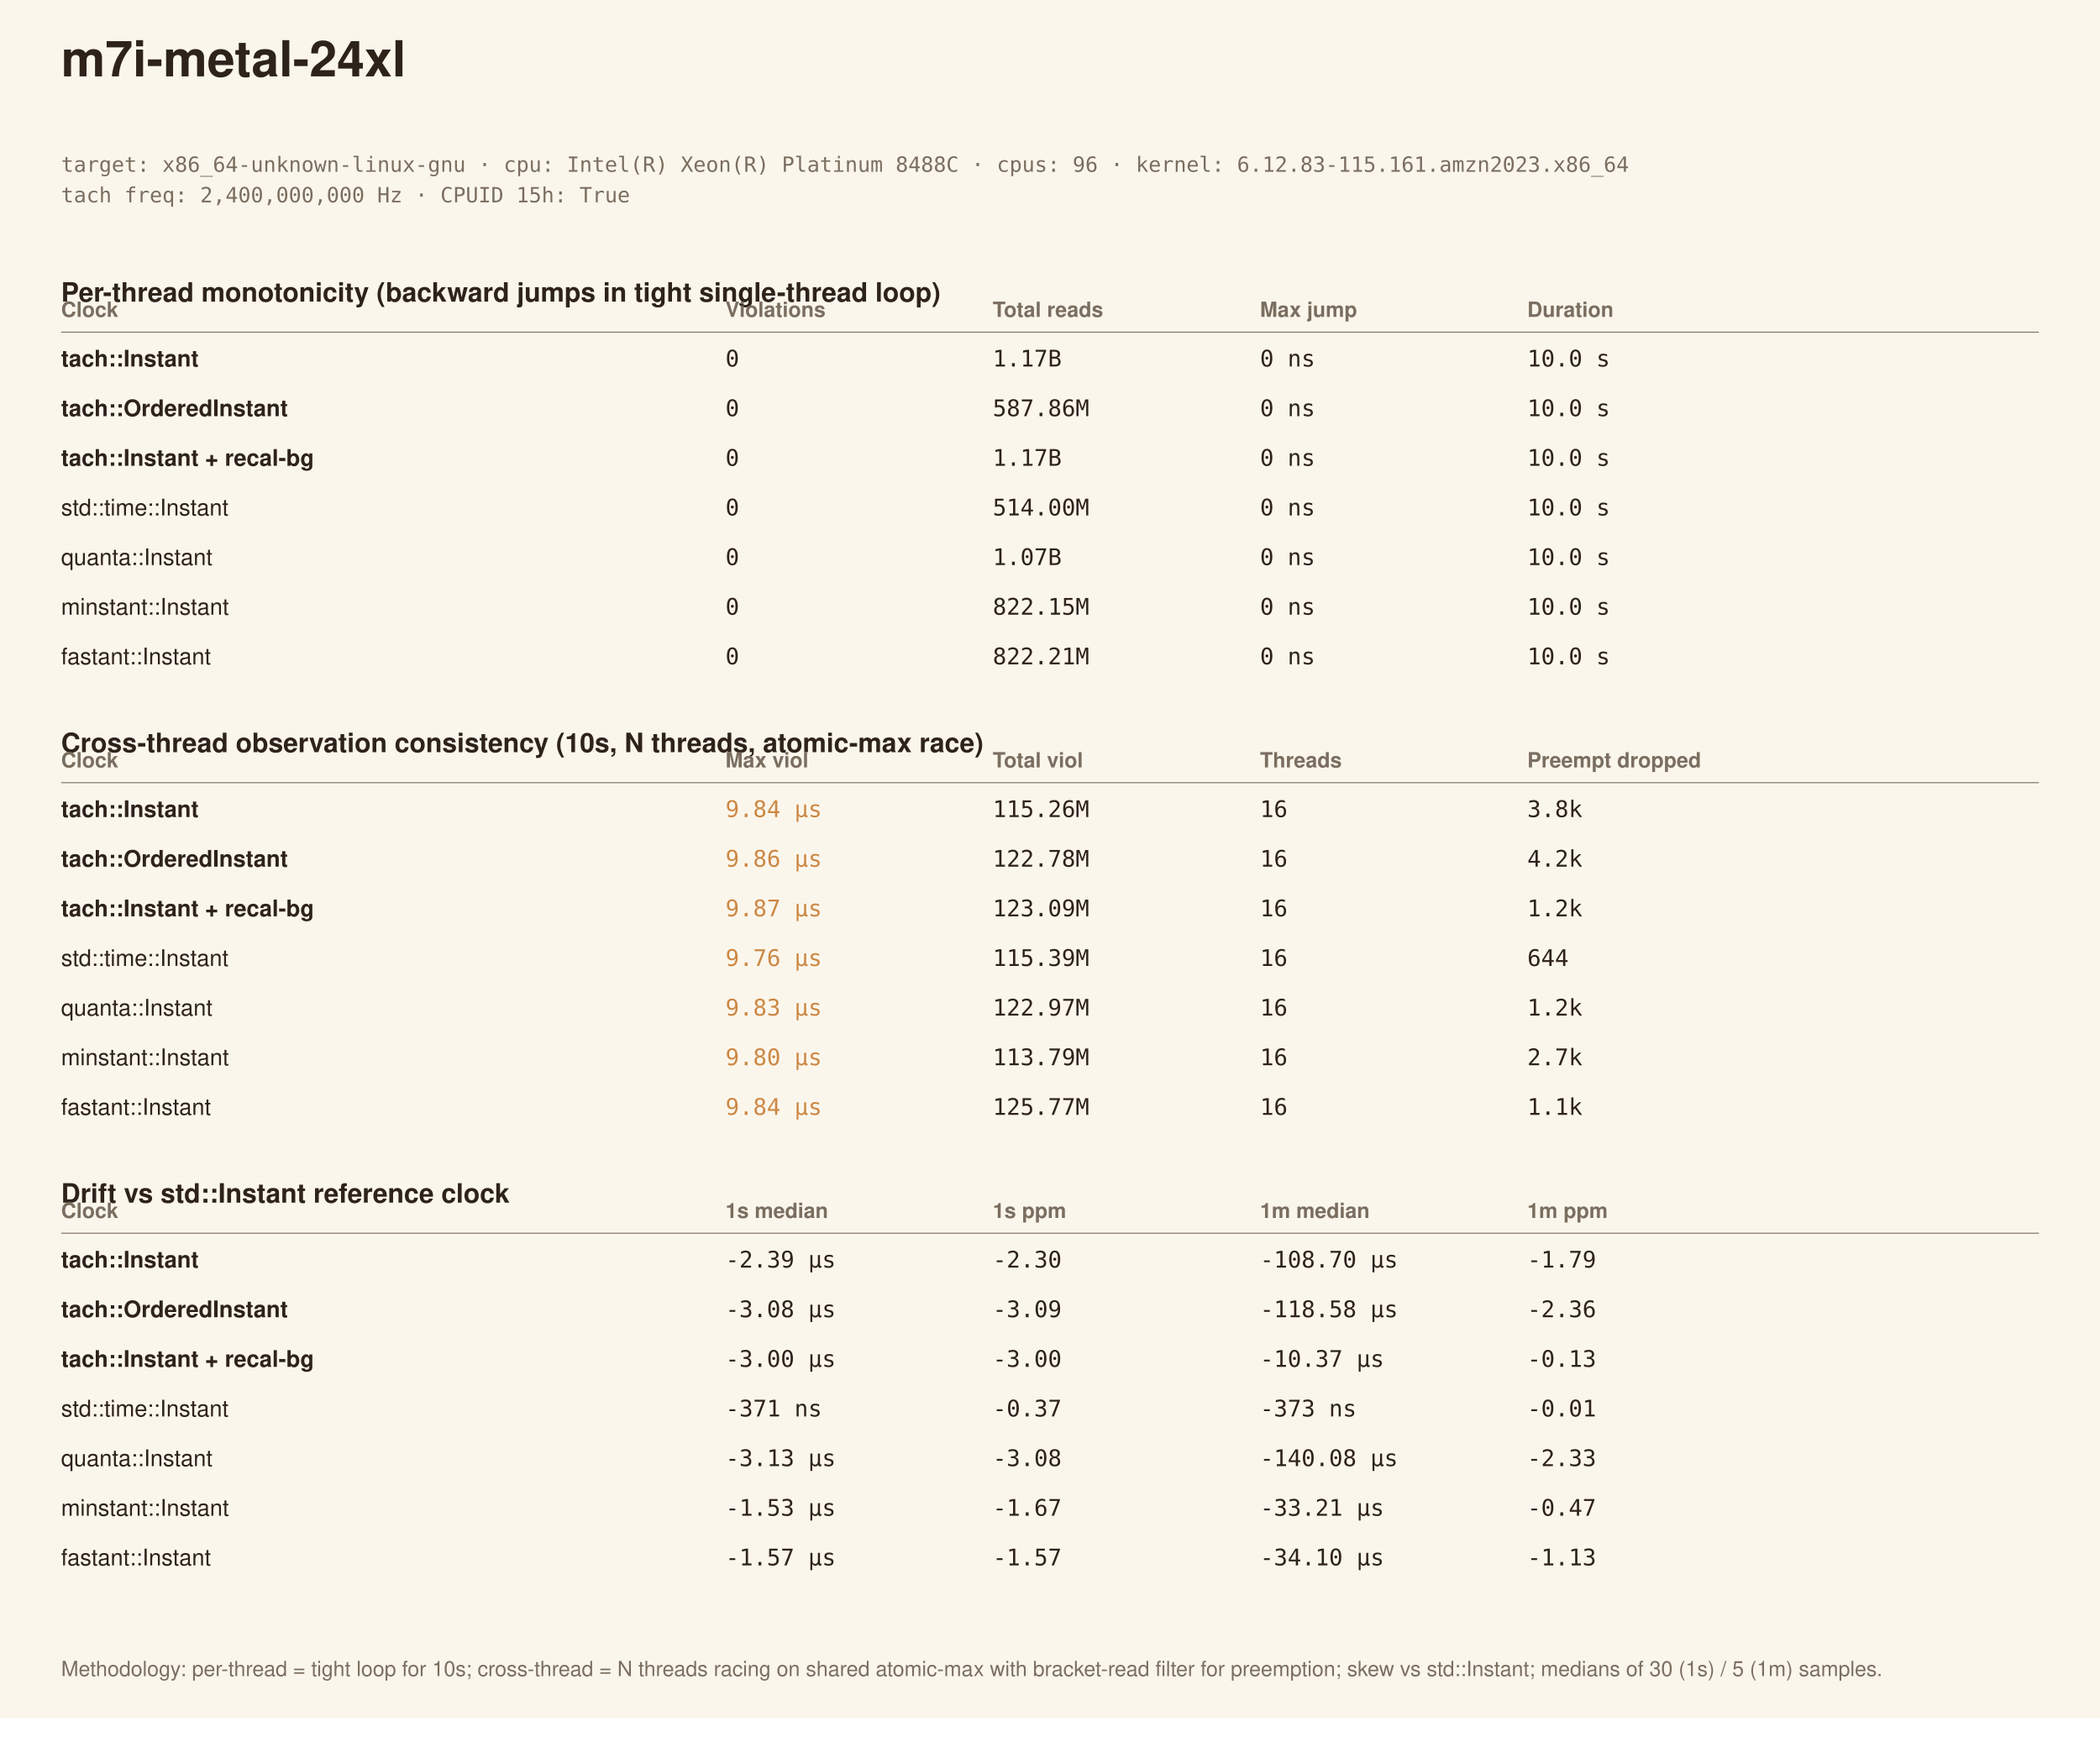
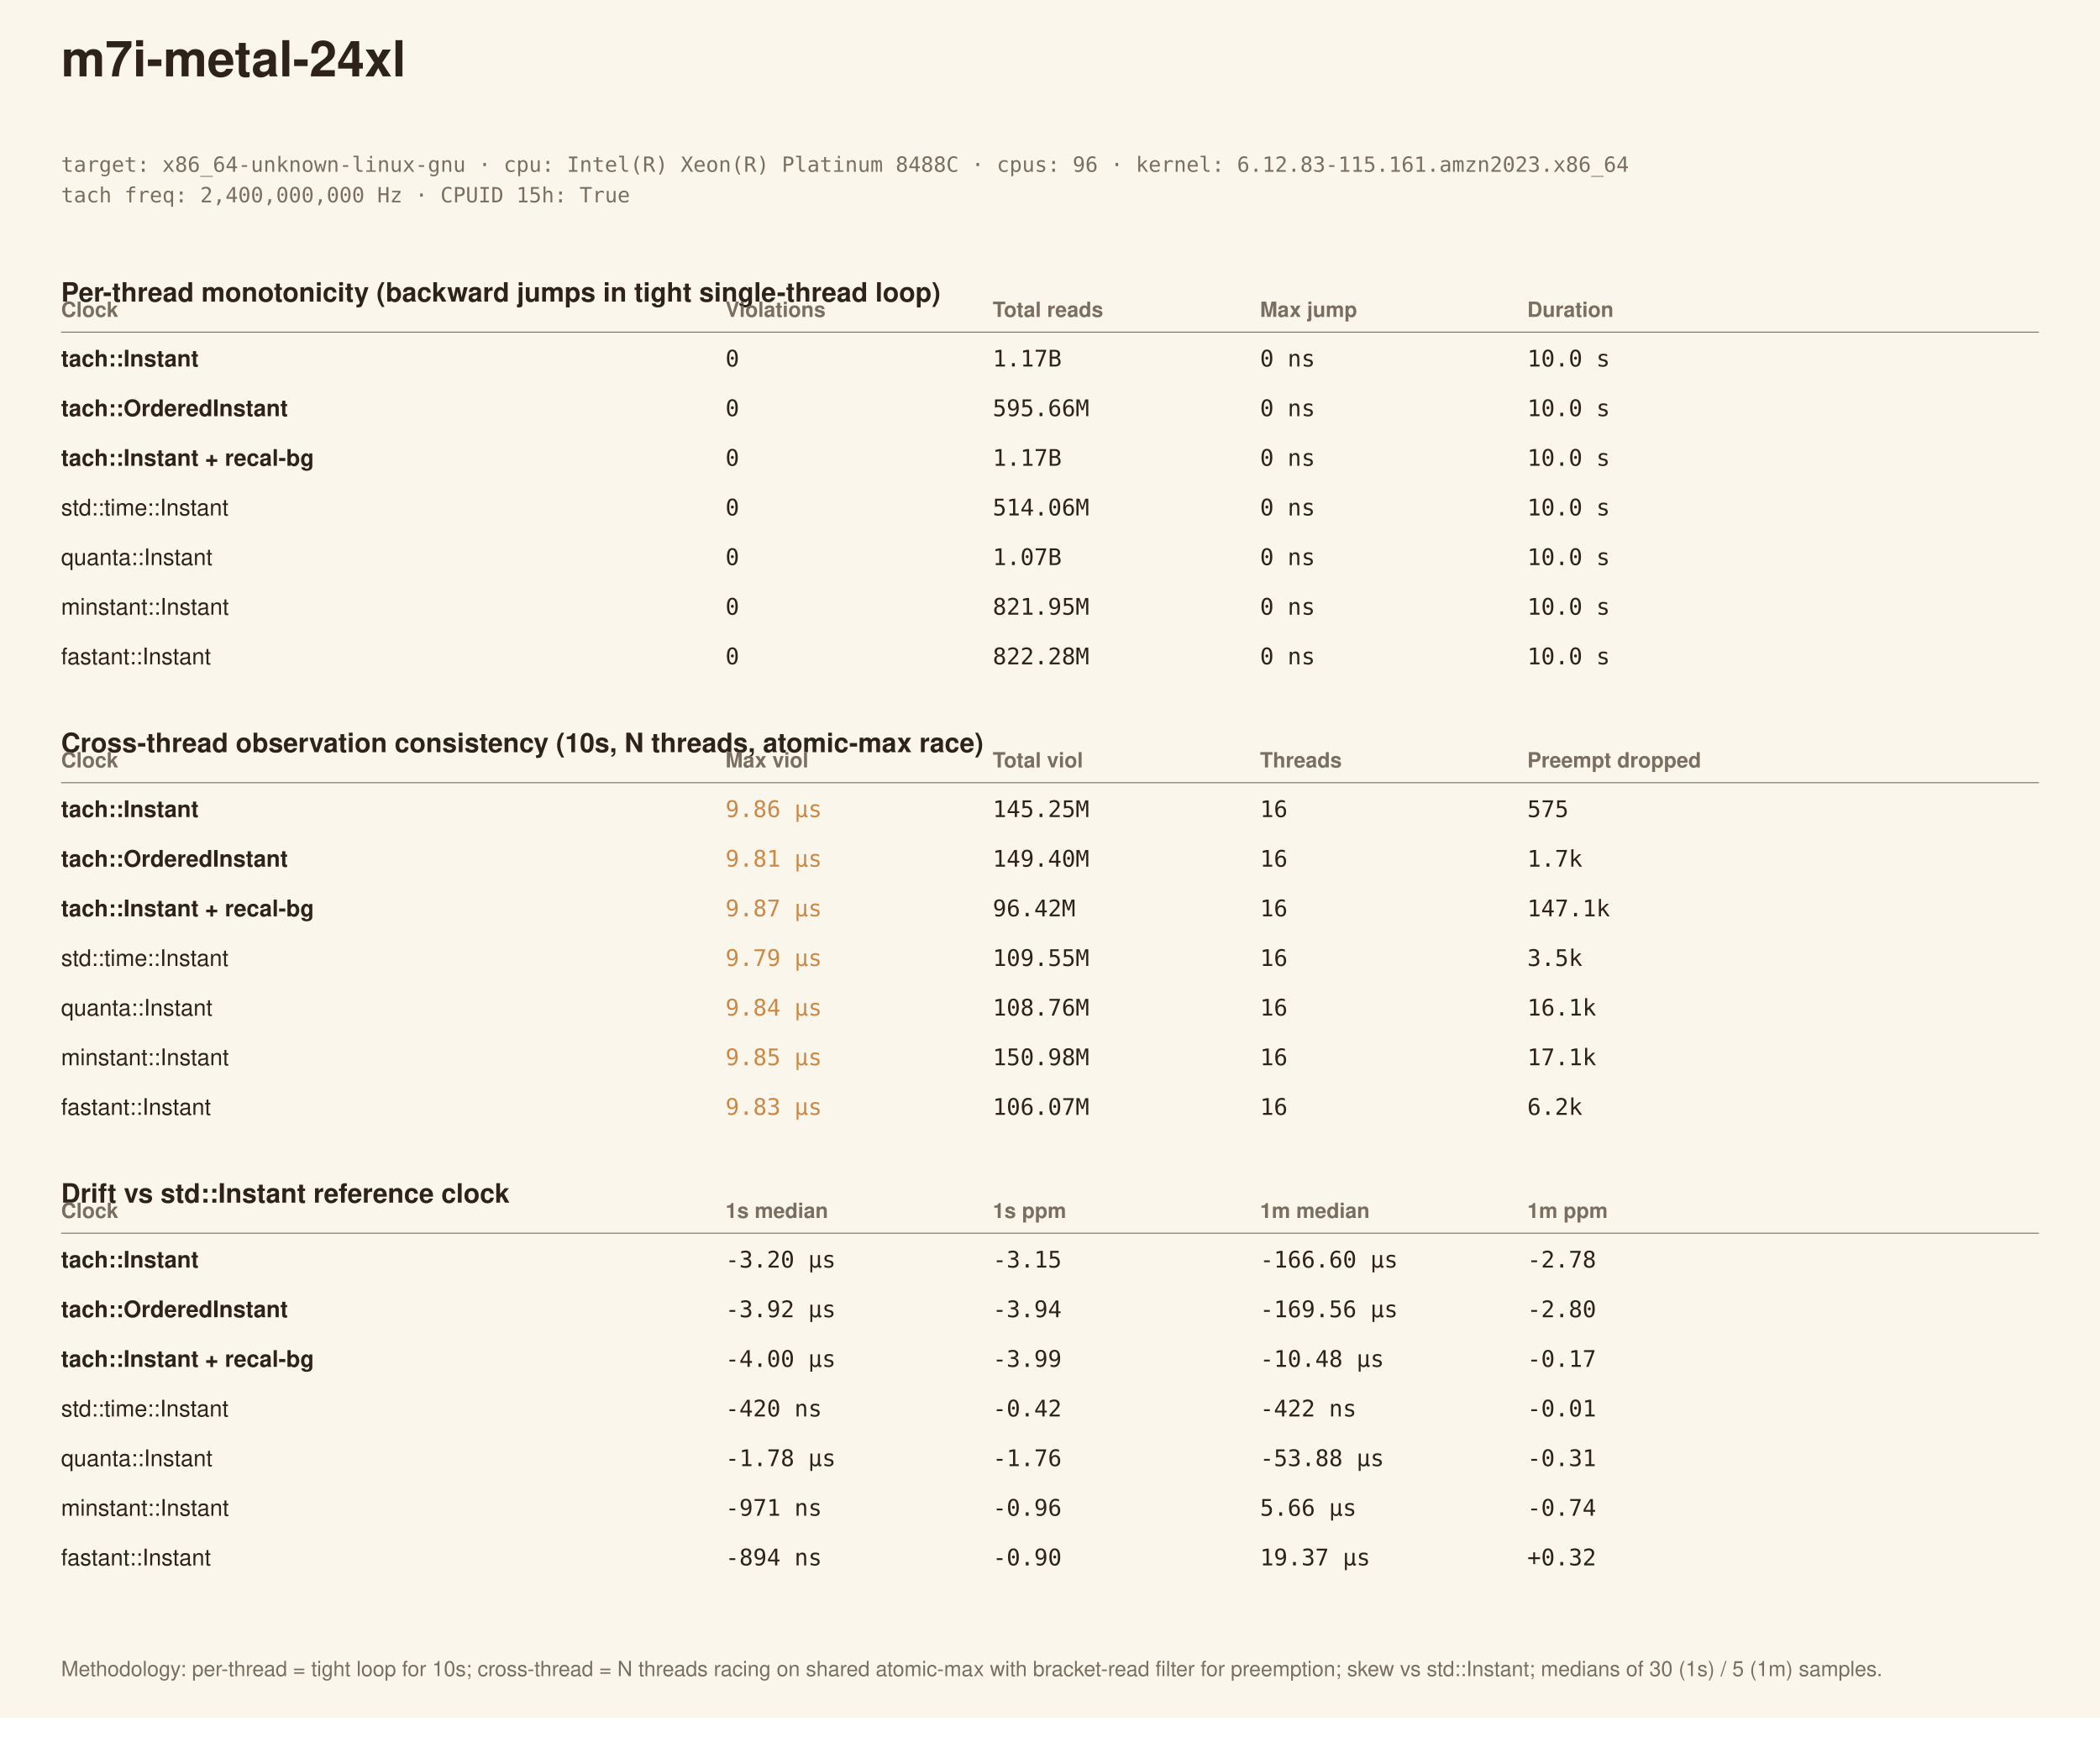
<svg xmlns="http://www.w3.org/2000/svg" viewBox="0 0 1100 918" width="1100" height="918">
  <rect width="1100" height="900" fill="#FBF6EC" />
  <text x="32" y="40" text-anchor="start" font-family="Avenir Next, Helvetica, Arial, sans-serif" font-size="26" font-weight="bold" fill="#2E231B">m7i-metal-24xl</text>
  <text x="32" y="90" text-anchor="start" font-family="monospace" font-size="11" fill="#7A6E60">target: x86_64-unknown-linux-gnu  ·  cpu: Intel(R) Xeon(R) Platinum 8488C  ·  cpus: 96  ·  kernel: 6.12.83-115.161.amzn2023.x86_64</text>
  <text x="32" y="106" text-anchor="start" font-family="monospace" font-size="11" fill="#7A6E60">tach freq: 2,400,000,000 Hz  ·  CPUID 15h: True</text>
  <text x="32" y="158" text-anchor="start" font-family="Avenir Next, Helvetica, Arial, sans-serif" font-size="14" font-weight="bold" fill="#2E231B">Per-thread monotonicity (backward jumps in tight single-thread loop)</text>
  <line x1="32" y1="174" x2="1068" y2="174" stroke="#7A6E60" stroke-width="0.5" />
  <text x="32" y="166" text-anchor="start" font-family="Avenir Next, Helvetica, Arial, sans-serif" font-size="11" font-weight="bold" fill="#7A6E60">Clock</text>
  <text x="380" y="166" text-anchor="start" font-family="Avenir Next, Helvetica, Arial, sans-serif" font-size="11" font-weight="bold" fill="#7A6E60">Violations</text>
  <text x="520" y="166" text-anchor="start" font-family="Avenir Next, Helvetica, Arial, sans-serif" font-size="11" font-weight="bold" fill="#7A6E60">Total reads</text>
  <text x="660" y="166" text-anchor="start" font-family="Avenir Next, Helvetica, Arial, sans-serif" font-size="11" font-weight="bold" fill="#7A6E60">Max jump</text>
  <text x="800" y="166" text-anchor="start" font-family="Avenir Next, Helvetica, Arial, sans-serif" font-size="11" font-weight="bold" fill="#7A6E60">Duration</text>
  <text x="32" y="192" text-anchor="start" font-family="Avenir Next, Helvetica, Arial, sans-serif" font-size="12" font-weight="bold" fill="#2E231B">tach::Instant</text>
  <text x="380" y="192" text-anchor="start" font-family="monospace" font-size="12" fill="#2E231B">0</text>
  <text x="520" y="192" text-anchor="start" font-family="monospace" font-size="12" fill="#2E231B">1.17B</text>
  <text x="660" y="192" text-anchor="start" font-family="monospace" font-size="12" fill="#2E231B">0 ns</text>
  <text x="800" y="192" text-anchor="start" font-family="monospace" font-size="12" fill="#2E231B">10.0 s</text>
  <text x="32" y="218" text-anchor="start" font-family="Avenir Next, Helvetica, Arial, sans-serif" font-size="12" font-weight="bold" fill="#2E231B">tach::OrderedInstant</text>
  <text x="380" y="218" text-anchor="start" font-family="monospace" font-size="12" fill="#2E231B">0</text>
-   <text x="520" y="218" text-anchor="start" font-family="monospace" font-size="12" fill="#2E231B">587.86M</text>
+   <text x="520" y="218" text-anchor="start" font-family="monospace" font-size="12" fill="#2E231B">595.66M</text>
  <text x="660" y="218" text-anchor="start" font-family="monospace" font-size="12" fill="#2E231B">0 ns</text>
  <text x="800" y="218" text-anchor="start" font-family="monospace" font-size="12" fill="#2E231B">10.0 s</text>
  <text x="32" y="244" text-anchor="start" font-family="Avenir Next, Helvetica, Arial, sans-serif" font-size="12" font-weight="bold" fill="#2E231B">tach::Instant + recal-bg</text>
  <text x="380" y="244" text-anchor="start" font-family="monospace" font-size="12" fill="#2E231B">0</text>
  <text x="520" y="244" text-anchor="start" font-family="monospace" font-size="12" fill="#2E231B">1.17B</text>
  <text x="660" y="244" text-anchor="start" font-family="monospace" font-size="12" fill="#2E231B">0 ns</text>
  <text x="800" y="244" text-anchor="start" font-family="monospace" font-size="12" fill="#2E231B">10.0 s</text>
  <text x="32" y="270" text-anchor="start" font-family="Avenir Next, Helvetica, Arial, sans-serif" font-size="12" fill="#2E231B">std::time::Instant</text>
  <text x="380" y="270" text-anchor="start" font-family="monospace" font-size="12" fill="#2E231B">0</text>
-   <text x="520" y="270" text-anchor="start" font-family="monospace" font-size="12" fill="#2E231B">514.00M</text>
+   <text x="520" y="270" text-anchor="start" font-family="monospace" font-size="12" fill="#2E231B">514.06M</text>
  <text x="660" y="270" text-anchor="start" font-family="monospace" font-size="12" fill="#2E231B">0 ns</text>
  <text x="800" y="270" text-anchor="start" font-family="monospace" font-size="12" fill="#2E231B">10.0 s</text>
  <text x="32" y="296" text-anchor="start" font-family="Avenir Next, Helvetica, Arial, sans-serif" font-size="12" fill="#2E231B">quanta::Instant</text>
  <text x="380" y="296" text-anchor="start" font-family="monospace" font-size="12" fill="#2E231B">0</text>
  <text x="520" y="296" text-anchor="start" font-family="monospace" font-size="12" fill="#2E231B">1.07B</text>
  <text x="660" y="296" text-anchor="start" font-family="monospace" font-size="12" fill="#2E231B">0 ns</text>
  <text x="800" y="296" text-anchor="start" font-family="monospace" font-size="12" fill="#2E231B">10.0 s</text>
  <text x="32" y="322" text-anchor="start" font-family="Avenir Next, Helvetica, Arial, sans-serif" font-size="12" fill="#2E231B">minstant::Instant</text>
  <text x="380" y="322" text-anchor="start" font-family="monospace" font-size="12" fill="#2E231B">0</text>
-   <text x="520" y="322" text-anchor="start" font-family="monospace" font-size="12" fill="#2E231B">822.15M</text>
+   <text x="520" y="322" text-anchor="start" font-family="monospace" font-size="12" fill="#2E231B">821.95M</text>
  <text x="660" y="322" text-anchor="start" font-family="monospace" font-size="12" fill="#2E231B">0 ns</text>
  <text x="800" y="322" text-anchor="start" font-family="monospace" font-size="12" fill="#2E231B">10.0 s</text>
  <text x="32" y="348" text-anchor="start" font-family="Avenir Next, Helvetica, Arial, sans-serif" font-size="12" fill="#2E231B">fastant::Instant</text>
  <text x="380" y="348" text-anchor="start" font-family="monospace" font-size="12" fill="#2E231B">0</text>
-   <text x="520" y="348" text-anchor="start" font-family="monospace" font-size="12" fill="#2E231B">822.21M</text>
+   <text x="520" y="348" text-anchor="start" font-family="monospace" font-size="12" fill="#2E231B">822.28M</text>
  <text x="660" y="348" text-anchor="start" font-family="monospace" font-size="12" fill="#2E231B">0 ns</text>
  <text x="800" y="348" text-anchor="start" font-family="monospace" font-size="12" fill="#2E231B">10.0 s</text>
  <text x="32" y="394" text-anchor="start" font-family="Avenir Next, Helvetica, Arial, sans-serif" font-size="14" font-weight="bold" fill="#2E231B">Cross-thread observation consistency (10s, N threads, atomic-max race)</text>
  <line x1="32" y1="410" x2="1068" y2="410" stroke="#7A6E60" stroke-width="0.5" />
  <text x="32" y="402" text-anchor="start" font-family="Avenir Next, Helvetica, Arial, sans-serif" font-size="11" font-weight="bold" fill="#7A6E60">Clock</text>
  <text x="380" y="402" text-anchor="start" font-family="Avenir Next, Helvetica, Arial, sans-serif" font-size="11" font-weight="bold" fill="#7A6E60">Max viol</text>
  <text x="520" y="402" text-anchor="start" font-family="Avenir Next, Helvetica, Arial, sans-serif" font-size="11" font-weight="bold" fill="#7A6E60">Total viol</text>
  <text x="660" y="402" text-anchor="start" font-family="Avenir Next, Helvetica, Arial, sans-serif" font-size="11" font-weight="bold" fill="#7A6E60">Threads</text>
  <text x="800" y="402" text-anchor="start" font-family="Avenir Next, Helvetica, Arial, sans-serif" font-size="11" font-weight="bold" fill="#7A6E60">Preempt dropped</text>
  <text x="32" y="428" text-anchor="start" font-family="Avenir Next, Helvetica, Arial, sans-serif" font-size="12" font-weight="bold" fill="#2E231B">tach::Instant</text>
-   <text x="380" y="428" text-anchor="start" font-family="monospace" font-size="12" fill="#cc8844">9.84 µs</text>
-   <text x="520" y="428" text-anchor="start" font-family="monospace" font-size="12" fill="#2E231B">115.26M</text>
+   <text x="380" y="428" text-anchor="start" font-family="monospace" font-size="12" fill="#cc8844">9.86 µs</text>
+   <text x="520" y="428" text-anchor="start" font-family="monospace" font-size="12" fill="#2E231B">145.25M</text>
  <text x="660" y="428" text-anchor="start" font-family="monospace" font-size="12" fill="#2E231B">16</text>
-   <text x="800" y="428" text-anchor="start" font-family="monospace" font-size="12" fill="#2E231B">3.8k</text>
+   <text x="800" y="428" text-anchor="start" font-family="monospace" font-size="12" fill="#2E231B">575</text>
  <text x="32" y="454" text-anchor="start" font-family="Avenir Next, Helvetica, Arial, sans-serif" font-size="12" font-weight="bold" fill="#2E231B">tach::OrderedInstant</text>
-   <text x="380" y="454" text-anchor="start" font-family="monospace" font-size="12" fill="#cc8844">9.86 µs</text>
-   <text x="520" y="454" text-anchor="start" font-family="monospace" font-size="12" fill="#2E231B">122.78M</text>
+   <text x="380" y="454" text-anchor="start" font-family="monospace" font-size="12" fill="#cc8844">9.81 µs</text>
+   <text x="520" y="454" text-anchor="start" font-family="monospace" font-size="12" fill="#2E231B">149.40M</text>
  <text x="660" y="454" text-anchor="start" font-family="monospace" font-size="12" fill="#2E231B">16</text>
-   <text x="800" y="454" text-anchor="start" font-family="monospace" font-size="12" fill="#2E231B">4.2k</text>
+   <text x="800" y="454" text-anchor="start" font-family="monospace" font-size="12" fill="#2E231B">1.7k</text>
  <text x="32" y="480" text-anchor="start" font-family="Avenir Next, Helvetica, Arial, sans-serif" font-size="12" font-weight="bold" fill="#2E231B">tach::Instant + recal-bg</text>
  <text x="380" y="480" text-anchor="start" font-family="monospace" font-size="12" fill="#cc8844">9.87 µs</text>
-   <text x="520" y="480" text-anchor="start" font-family="monospace" font-size="12" fill="#2E231B">123.09M</text>
+   <text x="520" y="480" text-anchor="start" font-family="monospace" font-size="12" fill="#2E231B">96.42M</text>
  <text x="660" y="480" text-anchor="start" font-family="monospace" font-size="12" fill="#2E231B">16</text>
-   <text x="800" y="480" text-anchor="start" font-family="monospace" font-size="12" fill="#2E231B">1.2k</text>
+   <text x="800" y="480" text-anchor="start" font-family="monospace" font-size="12" fill="#2E231B">147.1k</text>
  <text x="32" y="506" text-anchor="start" font-family="Avenir Next, Helvetica, Arial, sans-serif" font-size="12" fill="#2E231B">std::time::Instant</text>
-   <text x="380" y="506" text-anchor="start" font-family="monospace" font-size="12" fill="#cc8844">9.76 µs</text>
-   <text x="520" y="506" text-anchor="start" font-family="monospace" font-size="12" fill="#2E231B">115.39M</text>
+   <text x="380" y="506" text-anchor="start" font-family="monospace" font-size="12" fill="#cc8844">9.79 µs</text>
+   <text x="520" y="506" text-anchor="start" font-family="monospace" font-size="12" fill="#2E231B">109.55M</text>
  <text x="660" y="506" text-anchor="start" font-family="monospace" font-size="12" fill="#2E231B">16</text>
-   <text x="800" y="506" text-anchor="start" font-family="monospace" font-size="12" fill="#2E231B">644</text>
+   <text x="800" y="506" text-anchor="start" font-family="monospace" font-size="12" fill="#2E231B">3.5k</text>
  <text x="32" y="532" text-anchor="start" font-family="Avenir Next, Helvetica, Arial, sans-serif" font-size="12" fill="#2E231B">quanta::Instant</text>
-   <text x="380" y="532" text-anchor="start" font-family="monospace" font-size="12" fill="#cc8844">9.83 µs</text>
-   <text x="520" y="532" text-anchor="start" font-family="monospace" font-size="12" fill="#2E231B">122.97M</text>
+   <text x="380" y="532" text-anchor="start" font-family="monospace" font-size="12" fill="#cc8844">9.84 µs</text>
+   <text x="520" y="532" text-anchor="start" font-family="monospace" font-size="12" fill="#2E231B">108.76M</text>
  <text x="660" y="532" text-anchor="start" font-family="monospace" font-size="12" fill="#2E231B">16</text>
-   <text x="800" y="532" text-anchor="start" font-family="monospace" font-size="12" fill="#2E231B">1.2k</text>
+   <text x="800" y="532" text-anchor="start" font-family="monospace" font-size="12" fill="#2E231B">16.1k</text>
  <text x="32" y="558" text-anchor="start" font-family="Avenir Next, Helvetica, Arial, sans-serif" font-size="12" fill="#2E231B">minstant::Instant</text>
-   <text x="380" y="558" text-anchor="start" font-family="monospace" font-size="12" fill="#cc8844">9.80 µs</text>
-   <text x="520" y="558" text-anchor="start" font-family="monospace" font-size="12" fill="#2E231B">113.79M</text>
+   <text x="380" y="558" text-anchor="start" font-family="monospace" font-size="12" fill="#cc8844">9.85 µs</text>
+   <text x="520" y="558" text-anchor="start" font-family="monospace" font-size="12" fill="#2E231B">150.98M</text>
  <text x="660" y="558" text-anchor="start" font-family="monospace" font-size="12" fill="#2E231B">16</text>
-   <text x="800" y="558" text-anchor="start" font-family="monospace" font-size="12" fill="#2E231B">2.7k</text>
+   <text x="800" y="558" text-anchor="start" font-family="monospace" font-size="12" fill="#2E231B">17.1k</text>
  <text x="32" y="584" text-anchor="start" font-family="Avenir Next, Helvetica, Arial, sans-serif" font-size="12" fill="#2E231B">fastant::Instant</text>
-   <text x="380" y="584" text-anchor="start" font-family="monospace" font-size="12" fill="#cc8844">9.84 µs</text>
-   <text x="520" y="584" text-anchor="start" font-family="monospace" font-size="12" fill="#2E231B">125.77M</text>
+   <text x="380" y="584" text-anchor="start" font-family="monospace" font-size="12" fill="#cc8844">9.83 µs</text>
+   <text x="520" y="584" text-anchor="start" font-family="monospace" font-size="12" fill="#2E231B">106.07M</text>
  <text x="660" y="584" text-anchor="start" font-family="monospace" font-size="12" fill="#2E231B">16</text>
-   <text x="800" y="584" text-anchor="start" font-family="monospace" font-size="12" fill="#2E231B">1.1k</text>
+   <text x="800" y="584" text-anchor="start" font-family="monospace" font-size="12" fill="#2E231B">6.2k</text>
  <text x="32" y="630" text-anchor="start" font-family="Avenir Next, Helvetica, Arial, sans-serif" font-size="14" font-weight="bold" fill="#2E231B">Drift vs std::Instant reference clock</text>
  <line x1="32" y1="646" x2="1068" y2="646" stroke="#7A6E60" stroke-width="0.5" />
  <text x="32" y="638" text-anchor="start" font-family="Avenir Next, Helvetica, Arial, sans-serif" font-size="11" font-weight="bold" fill="#7A6E60">Clock</text>
  <text x="380" y="638" text-anchor="start" font-family="Avenir Next, Helvetica, Arial, sans-serif" font-size="11" font-weight="bold" fill="#7A6E60">1s median</text>
  <text x="520" y="638" text-anchor="start" font-family="Avenir Next, Helvetica, Arial, sans-serif" font-size="11" font-weight="bold" fill="#7A6E60">1s ppm</text>
  <text x="660" y="638" text-anchor="start" font-family="Avenir Next, Helvetica, Arial, sans-serif" font-size="11" font-weight="bold" fill="#7A6E60">1m median</text>
  <text x="800" y="638" text-anchor="start" font-family="Avenir Next, Helvetica, Arial, sans-serif" font-size="11" font-weight="bold" fill="#7A6E60">1m ppm</text>
  <text x="32" y="664" text-anchor="start" font-family="Avenir Next, Helvetica, Arial, sans-serif" font-size="12" font-weight="bold" fill="#2E231B">tach::Instant</text>
-   <text x="380" y="664" text-anchor="start" font-family="monospace" font-size="12" fill="#2E231B">-2.39 µs</text>
-   <text x="520" y="664" text-anchor="start" font-family="monospace" font-size="12" fill="#2E231B">-2.30</text>
-   <text x="660" y="664" text-anchor="start" font-family="monospace" font-size="12" fill="#2E231B">-108.70 µs</text>
-   <text x="800" y="664" text-anchor="start" font-family="monospace" font-size="12" fill="#2E231B">-1.79</text>
+   <text x="380" y="664" text-anchor="start" font-family="monospace" font-size="12" fill="#2E231B">-3.20 µs</text>
+   <text x="520" y="664" text-anchor="start" font-family="monospace" font-size="12" fill="#2E231B">-3.15</text>
+   <text x="660" y="664" text-anchor="start" font-family="monospace" font-size="12" fill="#2E231B">-166.60 µs</text>
+   <text x="800" y="664" text-anchor="start" font-family="monospace" font-size="12" fill="#2E231B">-2.78</text>
  <text x="32" y="690" text-anchor="start" font-family="Avenir Next, Helvetica, Arial, sans-serif" font-size="12" font-weight="bold" fill="#2E231B">tach::OrderedInstant</text>
-   <text x="380" y="690" text-anchor="start" font-family="monospace" font-size="12" fill="#2E231B">-3.08 µs</text>
-   <text x="520" y="690" text-anchor="start" font-family="monospace" font-size="12" fill="#2E231B">-3.09</text>
-   <text x="660" y="690" text-anchor="start" font-family="monospace" font-size="12" fill="#2E231B">-118.58 µs</text>
-   <text x="800" y="690" text-anchor="start" font-family="monospace" font-size="12" fill="#2E231B">-2.36</text>
+   <text x="380" y="690" text-anchor="start" font-family="monospace" font-size="12" fill="#2E231B">-3.92 µs</text>
+   <text x="520" y="690" text-anchor="start" font-family="monospace" font-size="12" fill="#2E231B">-3.94</text>
+   <text x="660" y="690" text-anchor="start" font-family="monospace" font-size="12" fill="#2E231B">-169.56 µs</text>
+   <text x="800" y="690" text-anchor="start" font-family="monospace" font-size="12" fill="#2E231B">-2.80</text>
  <text x="32" y="716" text-anchor="start" font-family="Avenir Next, Helvetica, Arial, sans-serif" font-size="12" font-weight="bold" fill="#2E231B">tach::Instant + recal-bg</text>
-   <text x="380" y="716" text-anchor="start" font-family="monospace" font-size="12" fill="#2E231B">-3.00 µs</text>
-   <text x="520" y="716" text-anchor="start" font-family="monospace" font-size="12" fill="#2E231B">-3.00</text>
-   <text x="660" y="716" text-anchor="start" font-family="monospace" font-size="12" fill="#2E231B">-10.37 µs</text>
-   <text x="800" y="716" text-anchor="start" font-family="monospace" font-size="12" fill="#2E231B">-0.13</text>
+   <text x="380" y="716" text-anchor="start" font-family="monospace" font-size="12" fill="#2E231B">-4.00 µs</text>
+   <text x="520" y="716" text-anchor="start" font-family="monospace" font-size="12" fill="#2E231B">-3.99</text>
+   <text x="660" y="716" text-anchor="start" font-family="monospace" font-size="12" fill="#2E231B">-10.48 µs</text>
+   <text x="800" y="716" text-anchor="start" font-family="monospace" font-size="12" fill="#2E231B">-0.17</text>
  <text x="32" y="742" text-anchor="start" font-family="Avenir Next, Helvetica, Arial, sans-serif" font-size="12" fill="#2E231B">std::time::Instant</text>
-   <text x="380" y="742" text-anchor="start" font-family="monospace" font-size="12" fill="#2E231B">-371 ns</text>
-   <text x="520" y="742" text-anchor="start" font-family="monospace" font-size="12" fill="#2E231B">-0.37</text>
-   <text x="660" y="742" text-anchor="start" font-family="monospace" font-size="12" fill="#2E231B">-373 ns</text>
+   <text x="380" y="742" text-anchor="start" font-family="monospace" font-size="12" fill="#2E231B">-420 ns</text>
+   <text x="520" y="742" text-anchor="start" font-family="monospace" font-size="12" fill="#2E231B">-0.42</text>
+   <text x="660" y="742" text-anchor="start" font-family="monospace" font-size="12" fill="#2E231B">-422 ns</text>
  <text x="800" y="742" text-anchor="start" font-family="monospace" font-size="12" fill="#2E231B">-0.01</text>
  <text x="32" y="768" text-anchor="start" font-family="Avenir Next, Helvetica, Arial, sans-serif" font-size="12" fill="#2E231B">quanta::Instant</text>
-   <text x="380" y="768" text-anchor="start" font-family="monospace" font-size="12" fill="#2E231B">-3.13 µs</text>
-   <text x="520" y="768" text-anchor="start" font-family="monospace" font-size="12" fill="#2E231B">-3.08</text>
-   <text x="660" y="768" text-anchor="start" font-family="monospace" font-size="12" fill="#2E231B">-140.08 µs</text>
-   <text x="800" y="768" text-anchor="start" font-family="monospace" font-size="12" fill="#2E231B">-2.33</text>
+   <text x="380" y="768" text-anchor="start" font-family="monospace" font-size="12" fill="#2E231B">-1.78 µs</text>
+   <text x="520" y="768" text-anchor="start" font-family="monospace" font-size="12" fill="#2E231B">-1.76</text>
+   <text x="660" y="768" text-anchor="start" font-family="monospace" font-size="12" fill="#2E231B">-53.88 µs</text>
+   <text x="800" y="768" text-anchor="start" font-family="monospace" font-size="12" fill="#2E231B">-0.31</text>
  <text x="32" y="794" text-anchor="start" font-family="Avenir Next, Helvetica, Arial, sans-serif" font-size="12" fill="#2E231B">minstant::Instant</text>
-   <text x="380" y="794" text-anchor="start" font-family="monospace" font-size="12" fill="#2E231B">-1.53 µs</text>
-   <text x="520" y="794" text-anchor="start" font-family="monospace" font-size="12" fill="#2E231B">-1.67</text>
-   <text x="660" y="794" text-anchor="start" font-family="monospace" font-size="12" fill="#2E231B">-33.21 µs</text>
-   <text x="800" y="794" text-anchor="start" font-family="monospace" font-size="12" fill="#2E231B">-0.47</text>
+   <text x="380" y="794" text-anchor="start" font-family="monospace" font-size="12" fill="#2E231B">-971 ns</text>
+   <text x="520" y="794" text-anchor="start" font-family="monospace" font-size="12" fill="#2E231B">-0.96</text>
+   <text x="660" y="794" text-anchor="start" font-family="monospace" font-size="12" fill="#2E231B">5.66 µs</text>
+   <text x="800" y="794" text-anchor="start" font-family="monospace" font-size="12" fill="#2E231B">-0.74</text>
  <text x="32" y="820" text-anchor="start" font-family="Avenir Next, Helvetica, Arial, sans-serif" font-size="12" fill="#2E231B">fastant::Instant</text>
-   <text x="380" y="820" text-anchor="start" font-family="monospace" font-size="12" fill="#2E231B">-1.57 µs</text>
-   <text x="520" y="820" text-anchor="start" font-family="monospace" font-size="12" fill="#2E231B">-1.57</text>
-   <text x="660" y="820" text-anchor="start" font-family="monospace" font-size="12" fill="#2E231B">-34.10 µs</text>
-   <text x="800" y="820" text-anchor="start" font-family="monospace" font-size="12" fill="#2E231B">-1.13</text>
+   <text x="380" y="820" text-anchor="start" font-family="monospace" font-size="12" fill="#2E231B">-894 ns</text>
+   <text x="520" y="820" text-anchor="start" font-family="monospace" font-size="12" fill="#2E231B">-0.90</text>
+   <text x="660" y="820" text-anchor="start" font-family="monospace" font-size="12" fill="#2E231B">19.37 µs</text>
+   <text x="800" y="820" text-anchor="start" font-family="monospace" font-size="12" fill="#2E231B">+0.32</text>
  <text x="32" y="878" text-anchor="start" font-family="Avenir Next, Helvetica, Arial, sans-serif" font-size="11" fill="#7A6E60">Methodology: per-thread = tight loop for 10s; cross-thread = N threads racing on shared atomic-max with bracket-read filter for preemption; skew vs std::Instant; medians of 30 (1s) / 5 (1m) samples.</text>
</svg>
